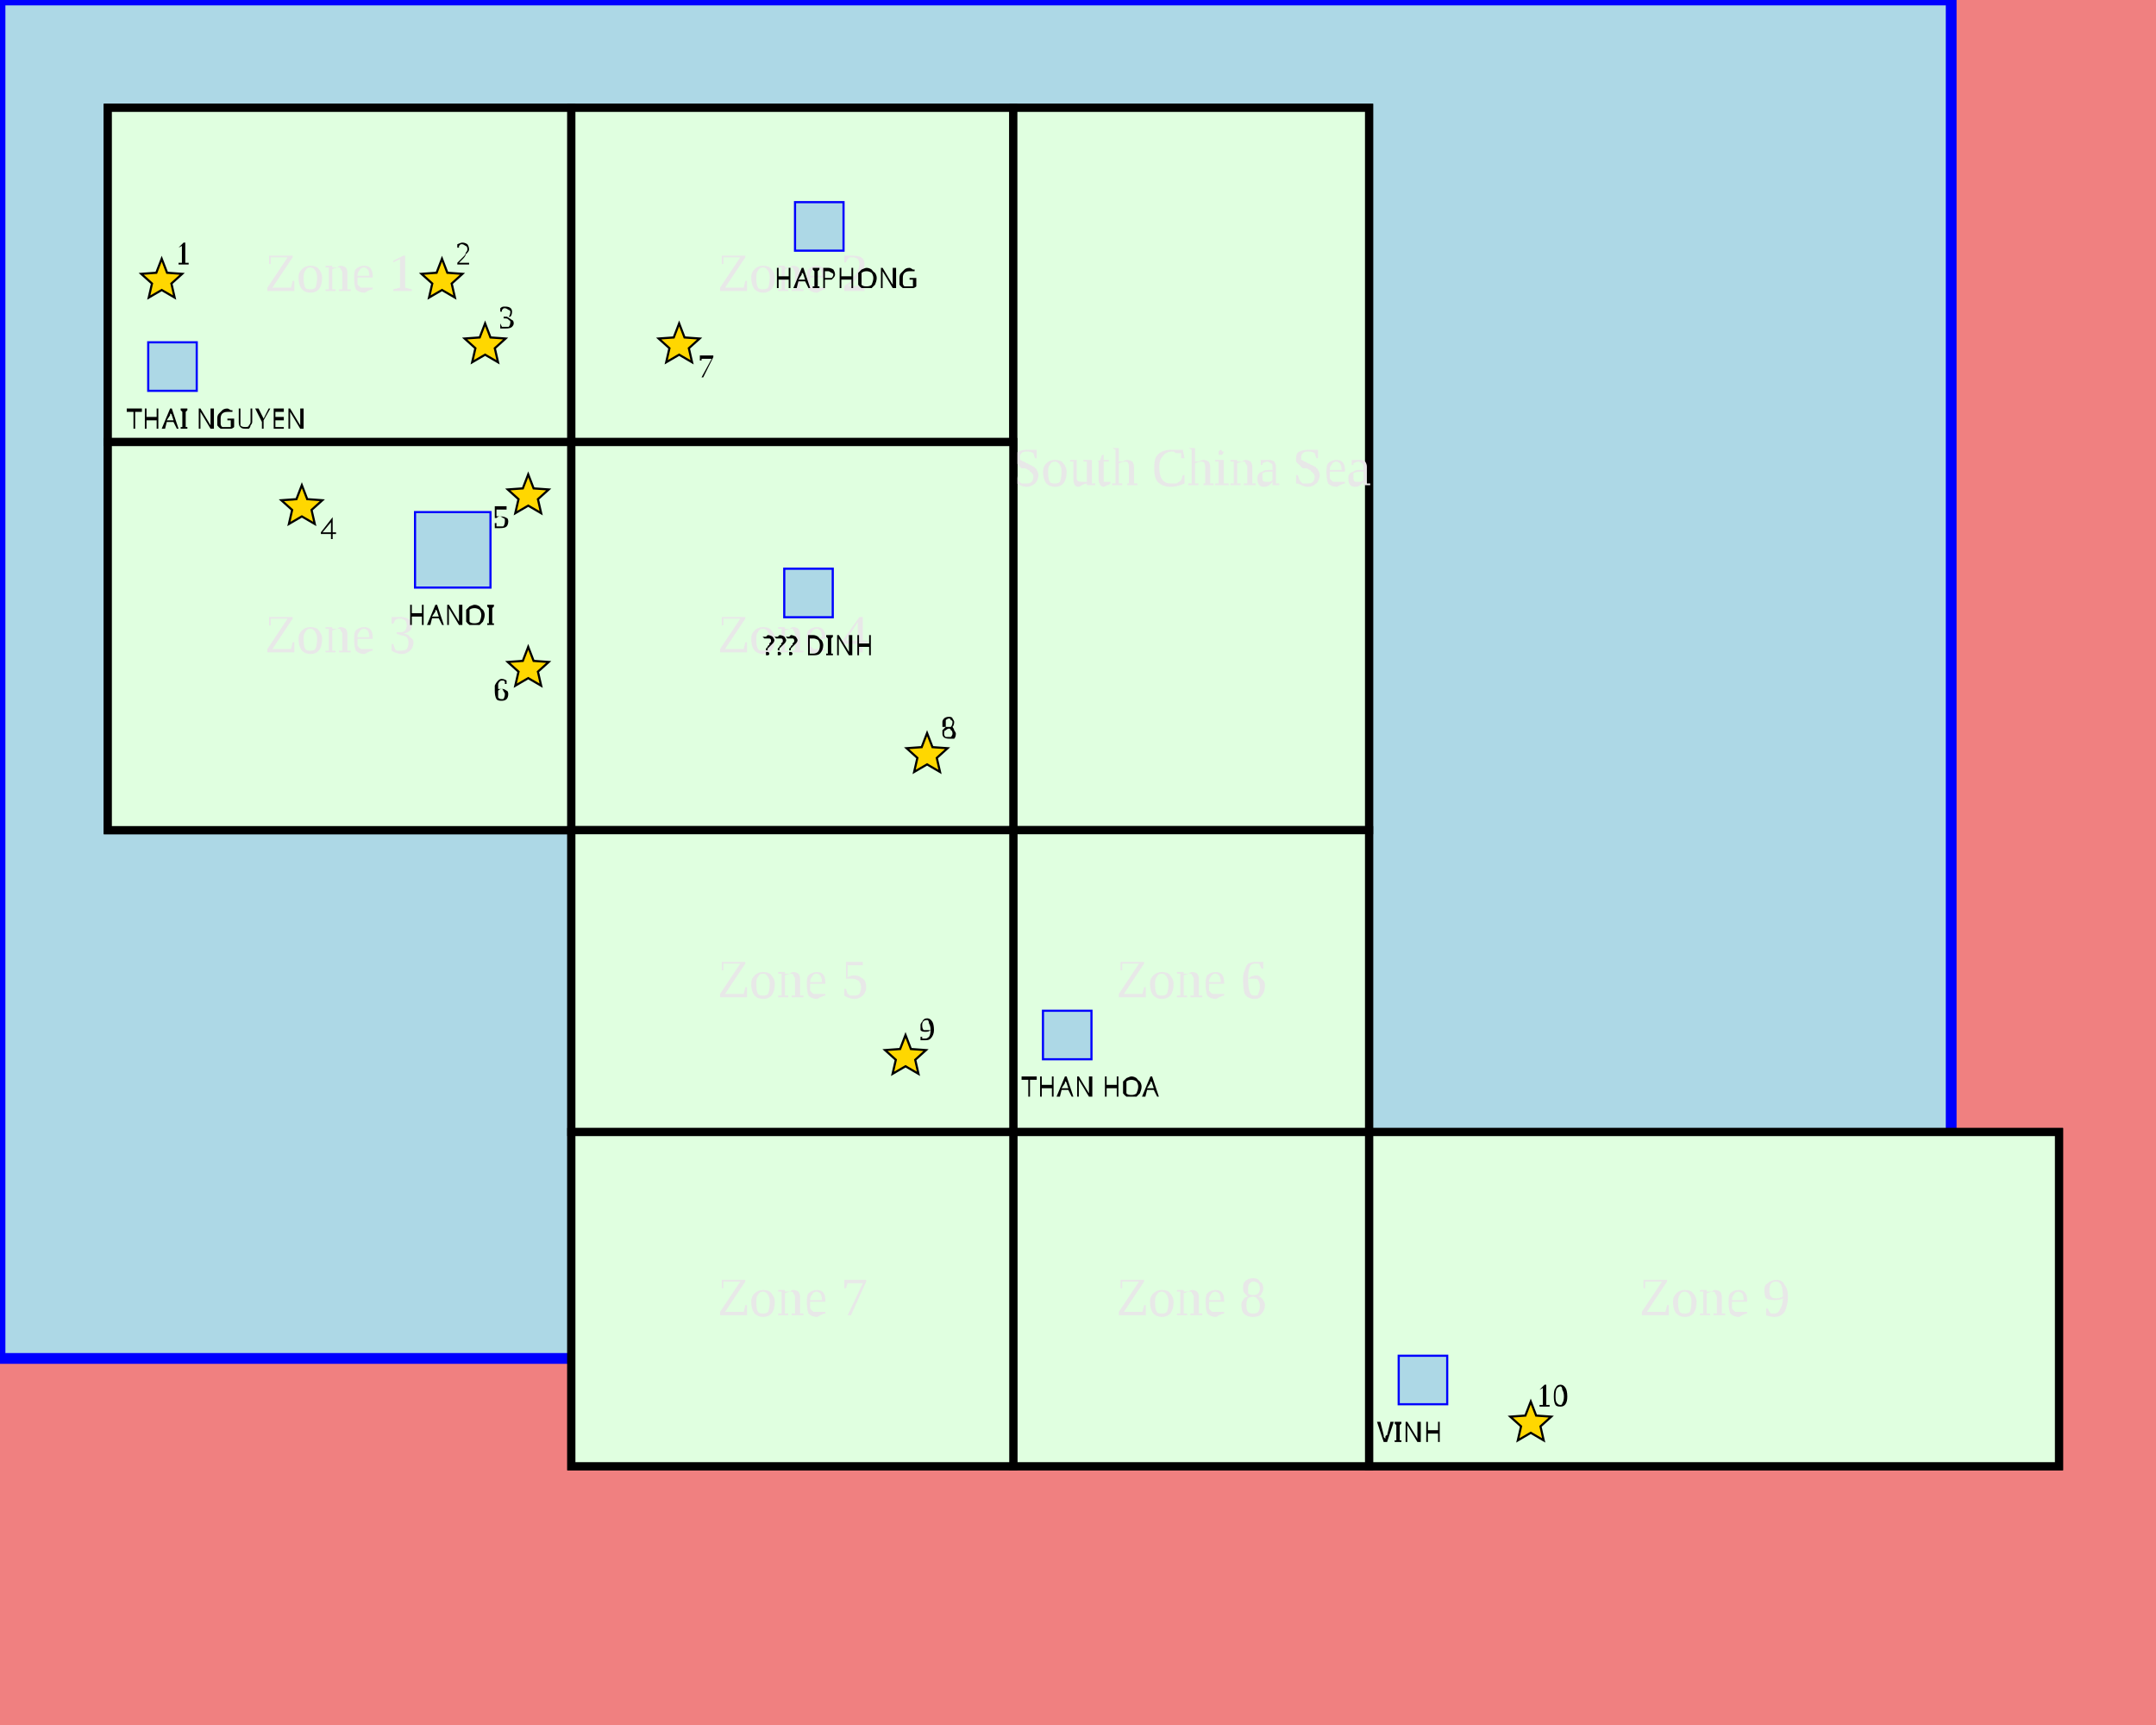
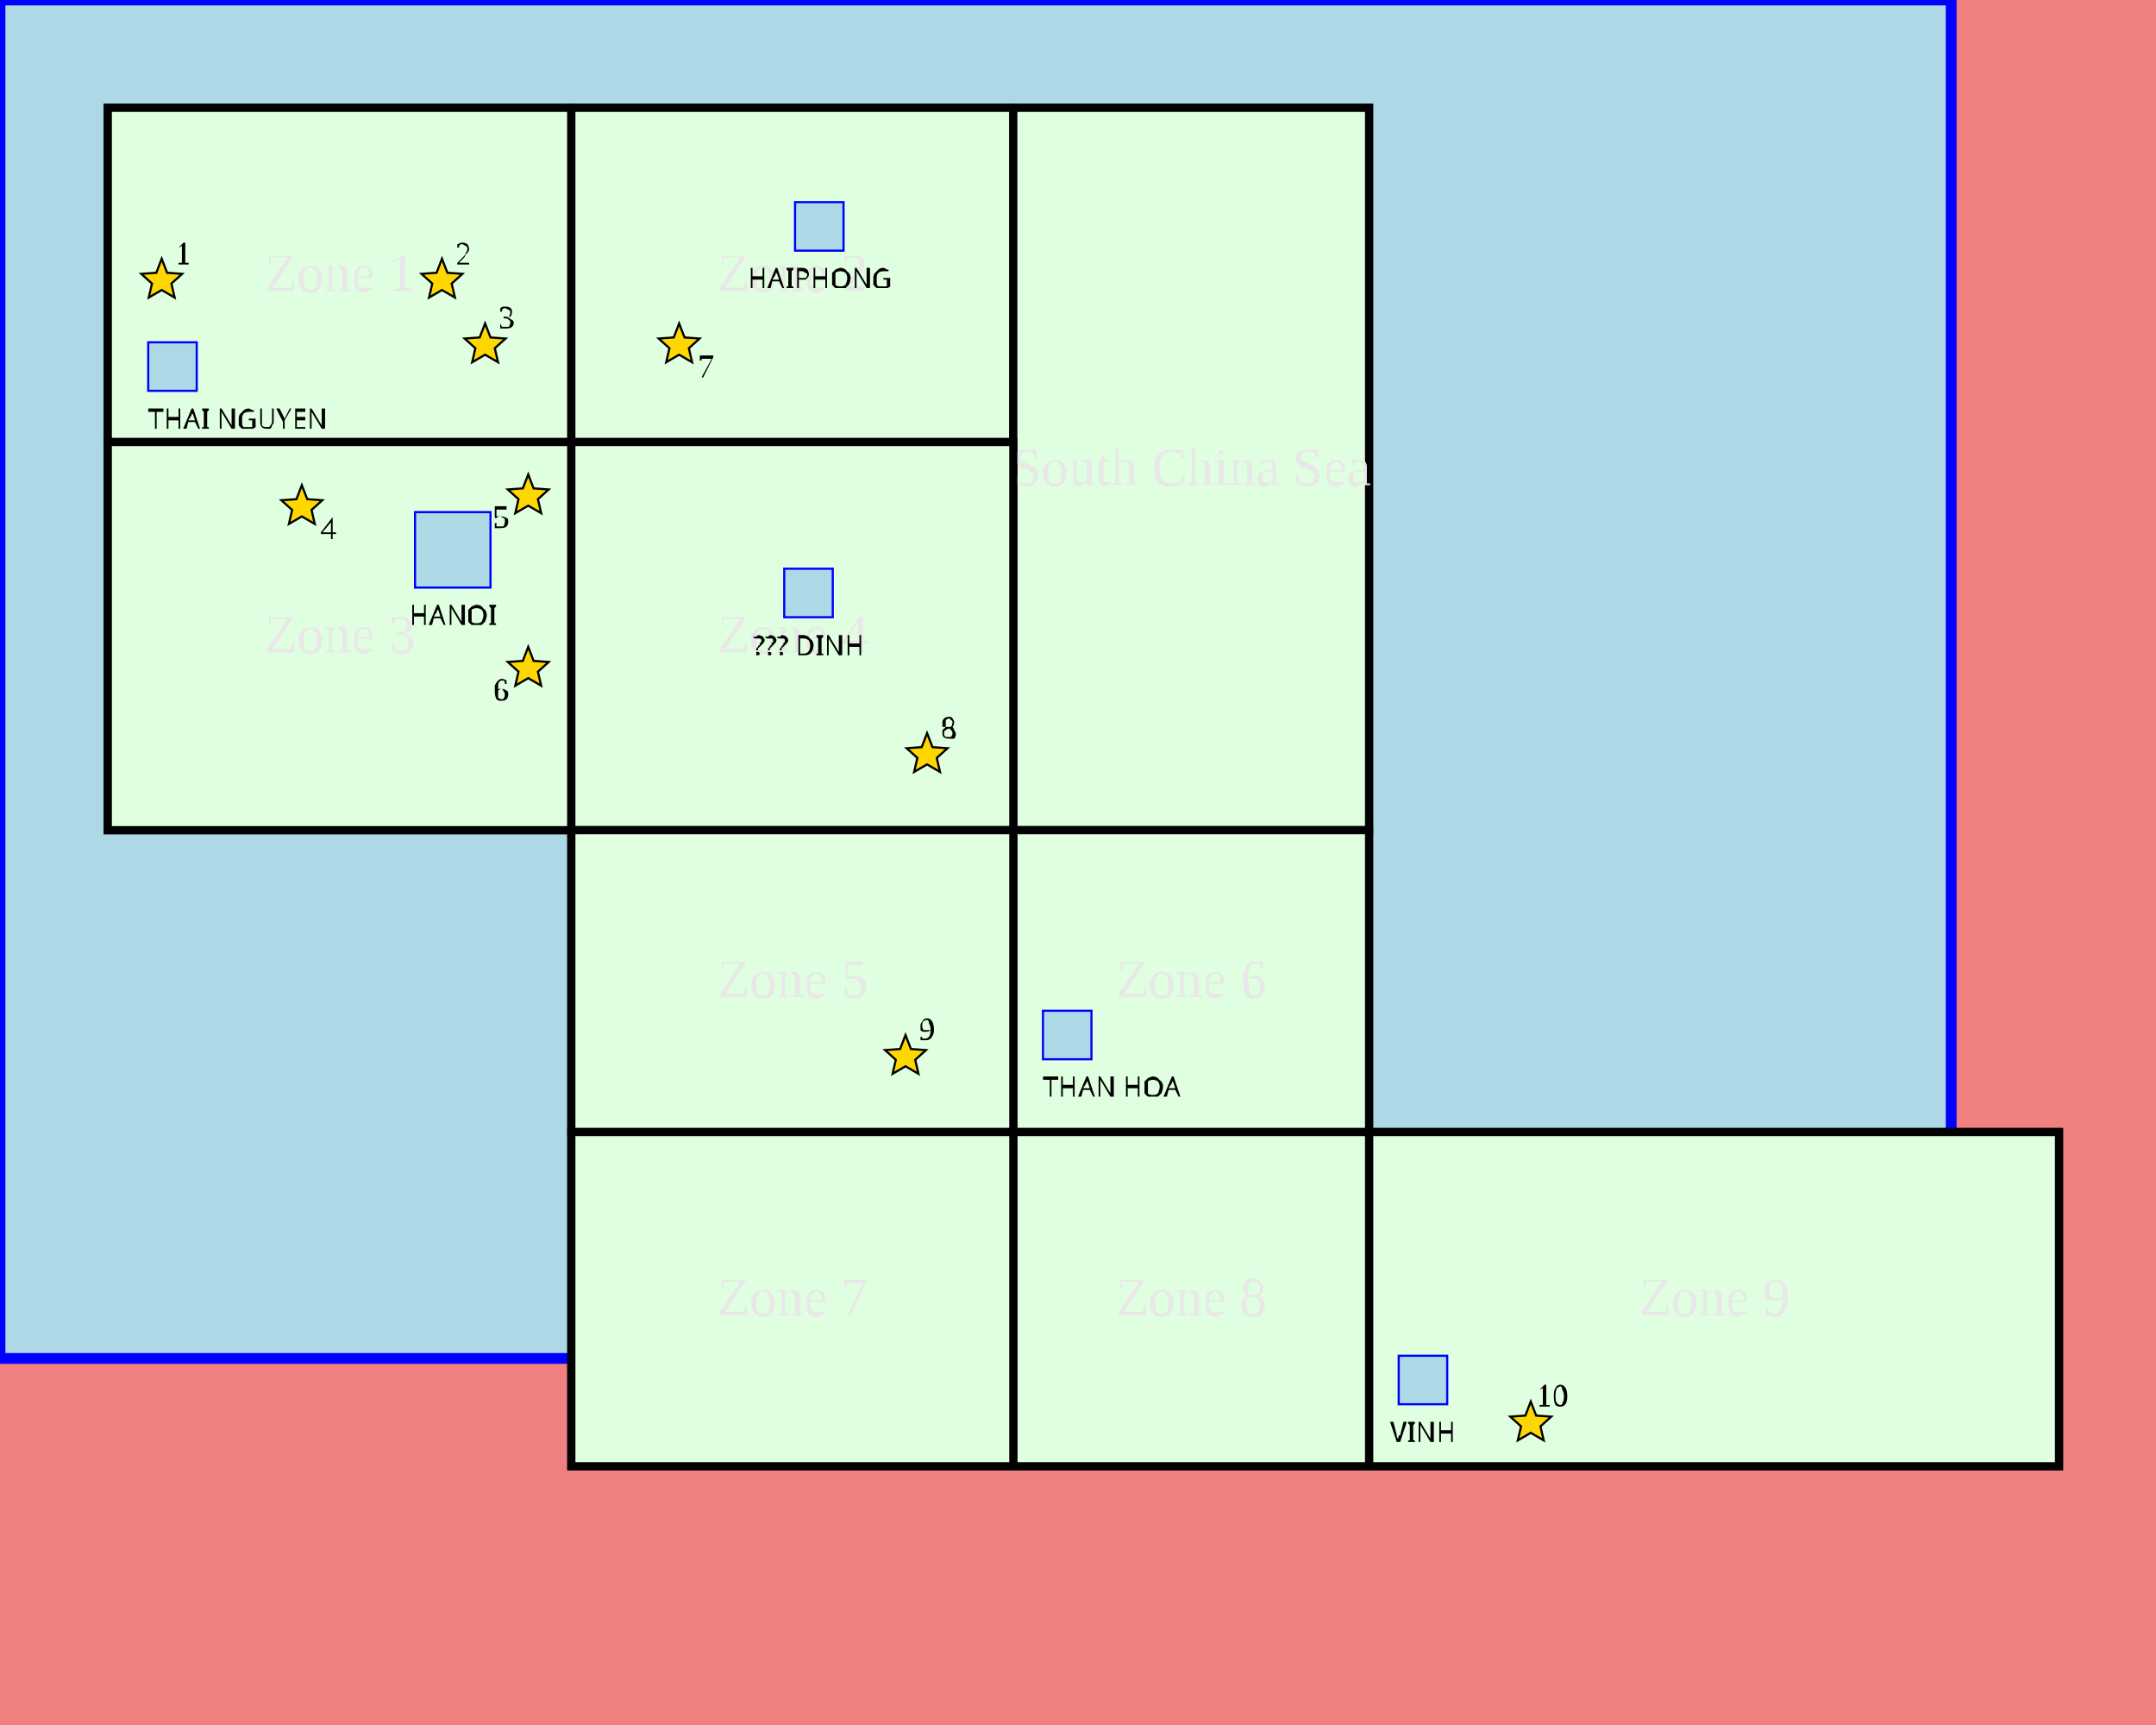
<svg xmlns="http://www.w3.org/2000/svg" width="20.0cm" height="16.0cm" viewBox="0 0 20.0 16.0">
  <rect width="100%" height="100%" fill="lightgreen" />
  <rect x="0" y="0" width="20.0" height="16.0" fill="lightcoral" />
  <rect x="0" y="0" width="18.1" height="12.6" fill="lightblue" stroke="blue" stroke-width="0.1" />
  <g transform="translate(1.0, 1.0)">
    <path d="M 0,0 L 11.7,0 L 11.7,9.5 L 18.1,9.5 L 18.1,12.6 L 4.3,12.6 L 4.3,6.7 L 0,6.7 Z" fill="#E0FFE0" stroke="black" stroke-width="0.002cm" />
    <rect x="0" y="0" width="4.3" height="3.1" fill="#E0FFE0" stroke="black" stroke-width="0.002cm" />
    <text x="2.15" y="1.55" fill="#E8E8E8" font-size="0.5" text-anchor="middle" dy=".3em">Zone 1</text>
    <rect x="4.3" y="0" width="4.1" height="3.1" fill="#E0FFE0" stroke="black" stroke-width="0.002cm" />
    <text x="6.35" y="1.55" fill="#E8E8E8" font-size="0.5" text-anchor="middle" dy=".3em">Zone 2</text>
    <rect x="8.4" y="0" width="3.3" height="6.7" fill="#E0FFE0" stroke="black" stroke-width="0.002cm" />
    <text x="10.05" y="3.35" fill="#E8E8E8" font-size="0.5" text-anchor="middle" dy=".3em">South China Sea</text>
    <rect x="0" y="3.1" width="4.3" height="3.6" fill="#E0FFE0" stroke="black" stroke-width="0.002cm" />
    <text x="2.15" y="4.9" fill="#E8E8E8" font-size="0.5" text-anchor="middle" dy=".3em">Zone 3</text>
    <rect x="4.3" y="3.1" width="4.1" height="3.6" fill="#E0FFE0" stroke="black" stroke-width="0.002cm" />
    <text x="6.35" y="4.9" fill="#E8E8E8" font-size="0.5" text-anchor="middle" dy=".3em">Zone 4</text>
    <rect x="8.4" y="6.7" width="3.3" height="2.8" fill="#E0FFE0" stroke="black" stroke-width="0.002cm" />
    <text x="10.05" y="8.1" fill="#E8E8E8" font-size="0.5" text-anchor="middle" dy=".3em">Zone 6</text>
    <rect x="4.3" y="6.7" width="4.1" height="2.8" fill="#E0FFE0" stroke="black" stroke-width="0.002cm" />
    <text x="6.35" y="8.1" fill="#E8E8E8" font-size="0.5" text-anchor="middle" dy=".3em">Zone 5</text>
    <rect x="11.7" y="9.5" width="6.4" height="3.1" fill="#E0FFE0" stroke="black" stroke-width="0.002cm" />
    <text x="14.9" y="11.05" fill="#E8E8E8" font-size="0.5" text-anchor="middle" dy=".3em">Zone 9</text>
    <rect x="8.4" y="9.5" width="3.3" height="3.1" fill="#E0FFE0" stroke="black" stroke-width="0.002cm" />
    <text x="10.05" y="11.05" fill="#E8E8E8" font-size="0.5" text-anchor="middle" dy=".3em">Zone 8</text>
    <rect x="4.3" y="9.5" width="4.1" height="3.1" fill="#E0FFE0" stroke="black" stroke-width="0.002cm" />
    <text x="6.35" y="11.05" fill="#E8E8E8" font-size="0.5" text-anchor="middle" dy=".3em">Zone 7</text>
    <path d="M 0.5,1.4 L 0.55,1.53 L 0.69,1.54 L 0.59,1.63 L 0.62,1.76 L 0.5,1.69 L 0.38,1.76 L 0.41,1.63 L 0.31,1.54 L 0.45,1.53 Z" fill="gold" stroke="black" stroke-width="0.02" />
    <text x="0.7" y="1.45" font-size="0.3" fill="black" text-anchor="middle">1</text>
    <path d="M 3.1,1.4 L 3.15,1.53 L 3.29,1.54 L 3.19,1.63 L 3.22,1.76 L 3.1,1.69 L 2.98,1.76 L 3.01,1.63 L 2.91,1.54 L 3.05,1.53 Z" fill="gold" stroke="black" stroke-width="0.02" />
    <text x="3.3" y="1.45" font-size="0.3" fill="black" text-anchor="middle">2</text>
    <path d="M 3.5,2.0 L 3.55,2.13 L 3.69,2.14 L 3.59,2.23 L 3.62,2.36 L 3.5,2.29 L 3.38,2.36 L 3.41,2.23 L 3.31,2.14 L 3.45,2.13 Z" fill="gold" stroke="black" stroke-width="0.02" />
    <text x="3.7" y="2.05" font-size="0.3" fill="black" text-anchor="middle">3</text>
    <path d="M 1.8,3.5 L 1.85,3.63 L 1.99,3.64 L 1.89,3.73 L 1.92,3.86 L 1.8,3.79 L 1.68,3.86 L 1.71,3.73 L 1.61,3.64 L 1.75,3.63 Z" fill="gold" stroke="black" stroke-width="0.02" />
    <text x="2.05" y="4.0" font-size="0.3" fill="black" text-anchor="middle">4</text>
    <path d="M 3.9,3.4 L 3.95,3.53 L 4.09,3.54 L 3.99,3.63 L 4.02,3.76 L 3.9,3.69 L 3.78,3.76 L 3.81,3.63 L 3.71,3.54 L 3.85,3.53 Z" fill="gold" stroke="black" stroke-width="0.02" />
    <text x="3.65" y="3.9" font-size="0.3" fill="black" text-anchor="middle">5</text>
    <path d="M 3.9,5.0 L 3.95,5.13 L 4.09,5.14 L 3.99,5.23 L 4.02,5.36 L 3.9,5.29 L 3.78,5.36 L 3.81,5.23 L 3.71,5.14 L 3.85,5.13 Z" fill="gold" stroke="black" stroke-width="0.02" />
    <text x="3.65" y="5.5" font-size="0.3" fill="black" text-anchor="middle">6</text>
    <path d="M 5.3,2.0 L 5.35,2.13 L 5.49,2.14 L 5.39,2.23 L 5.42,2.36 L 5.3,2.29 L 5.18,2.36 L 5.21,2.23 L 5.11,2.14 L 5.25,2.13 Z" fill="gold" stroke="black" stroke-width="0.02" />
    <text x="5.55" y="2.5" font-size="0.3" fill="black" text-anchor="middle">7</text>
    <path d="M 7.6,5.8 L 7.65,5.93 L 7.79,5.94 L 7.69,6.03 L 7.72,6.16 L 7.6,6.09 L 7.48,6.16 L 7.51,6.03 L 7.41,5.94 L 7.55,5.93 Z" fill="gold" stroke="black" stroke-width="0.02" />
    <text x="7.8" y="5.85" font-size="0.3" fill="black" text-anchor="middle">8</text>
    <path d="M 7.4,8.6 L 7.45,8.73 L 7.59,8.74 L 7.49,8.83 L 7.52,8.96 L 7.4,8.89 L 7.28,8.96 L 7.31,8.83 L 7.21,8.74 L 7.35,8.73 Z" fill="gold" stroke="black" stroke-width="0.02" />
    <text x="7.6" y="8.65" font-size="0.3" fill="black" text-anchor="middle">9</text>
    <path d="M 13.2,12.0 L 13.25,12.13 L 13.39,12.14 L 13.29,12.23 L 13.32,12.36 L 13.2,12.29 L 13.08,12.36 L 13.11,12.23 L 13.01,12.14 L 13.15,12.13 Z" fill="gold" stroke="black" stroke-width="0.02" />
    <text x="13.4" y="12.05" font-size="0.3" fill="black" text-anchor="middle">10</text>
    <polygon points="0.375,2.175,0.825,2.175,0.825,2.625,0.375,2.625" fill="lightblue" stroke="blue" stroke-width="0.02" />
-     <text x="0.175" y="2.975" font-family="sans-serif" font-size="0.25" fill="black">THAI NGUYEN</text>
+     <text x="0.375" text-anchor="start" y="2.975" font-family="sans-serif" font-size="0.25" fill="black">THAI NGUYEN</text>
    <polygon points="6.375,0.875,6.825,0.875,6.825,1.325,6.375,1.325" fill="lightblue" stroke="blue" stroke-width="0.02" />
-     <text x="6.175" y="1.675" font-family="sans-serif" font-size="0.25" fill="black">HAIPHONG</text>
+     <text x="6.6" text-anchor="middle" y="1.675" font-family="sans-serif" font-size="0.25" fill="black">HAIPHONG</text>
    <polygon points="2.85,3.75,3.55,3.75,3.55,4.45,2.85,4.45" fill="lightblue" stroke="blue" stroke-width="0.02" />
-     <text x="2.775" y="4.8" font-family="sans-serif" font-size="0.25" fill="black">HANOI</text>
+     <text x="3.2" text-anchor="middle" y="4.8" font-family="sans-serif" font-size="0.25" fill="black">HANOI</text>
    <polygon points="6.275,4.275,6.725,4.275,6.725,4.725,6.275,4.725" fill="lightblue" stroke="blue" stroke-width="0.02" />
-     <text x="6.075" y="5.075" font-family="sans-serif" font-size="0.25" fill="black">??? DINH</text>
+     <text x="6.5" text-anchor="middle" y="5.075" font-family="sans-serif" font-size="0.25" fill="black">??? DINH</text>
    <polygon points="8.675,8.375,9.125,8.375,9.125,8.825,8.675,8.825" fill="lightblue" stroke="blue" stroke-width="0.02" />
-     <text x="8.475" y="9.175" font-family="sans-serif" font-size="0.25" fill="black">THAN HOA</text>
+     <text x="8.675" text-anchor="start" y="9.175" font-family="sans-serif" font-size="0.25" fill="black">THAN HOA</text>
    <polygon points="11.975,11.575,12.425,11.575,12.425,12.025,11.975,12.025" fill="lightblue" stroke="blue" stroke-width="0.02" />
-     <text x="11.775" y="12.375" font-family="sans-serif" font-size="0.25" fill="black">VINH</text>
+     <text x="12.2" text-anchor="middle" y="12.375" font-family="sans-serif" font-size="0.25" fill="black">VINH</text>
  </g>
</svg>
